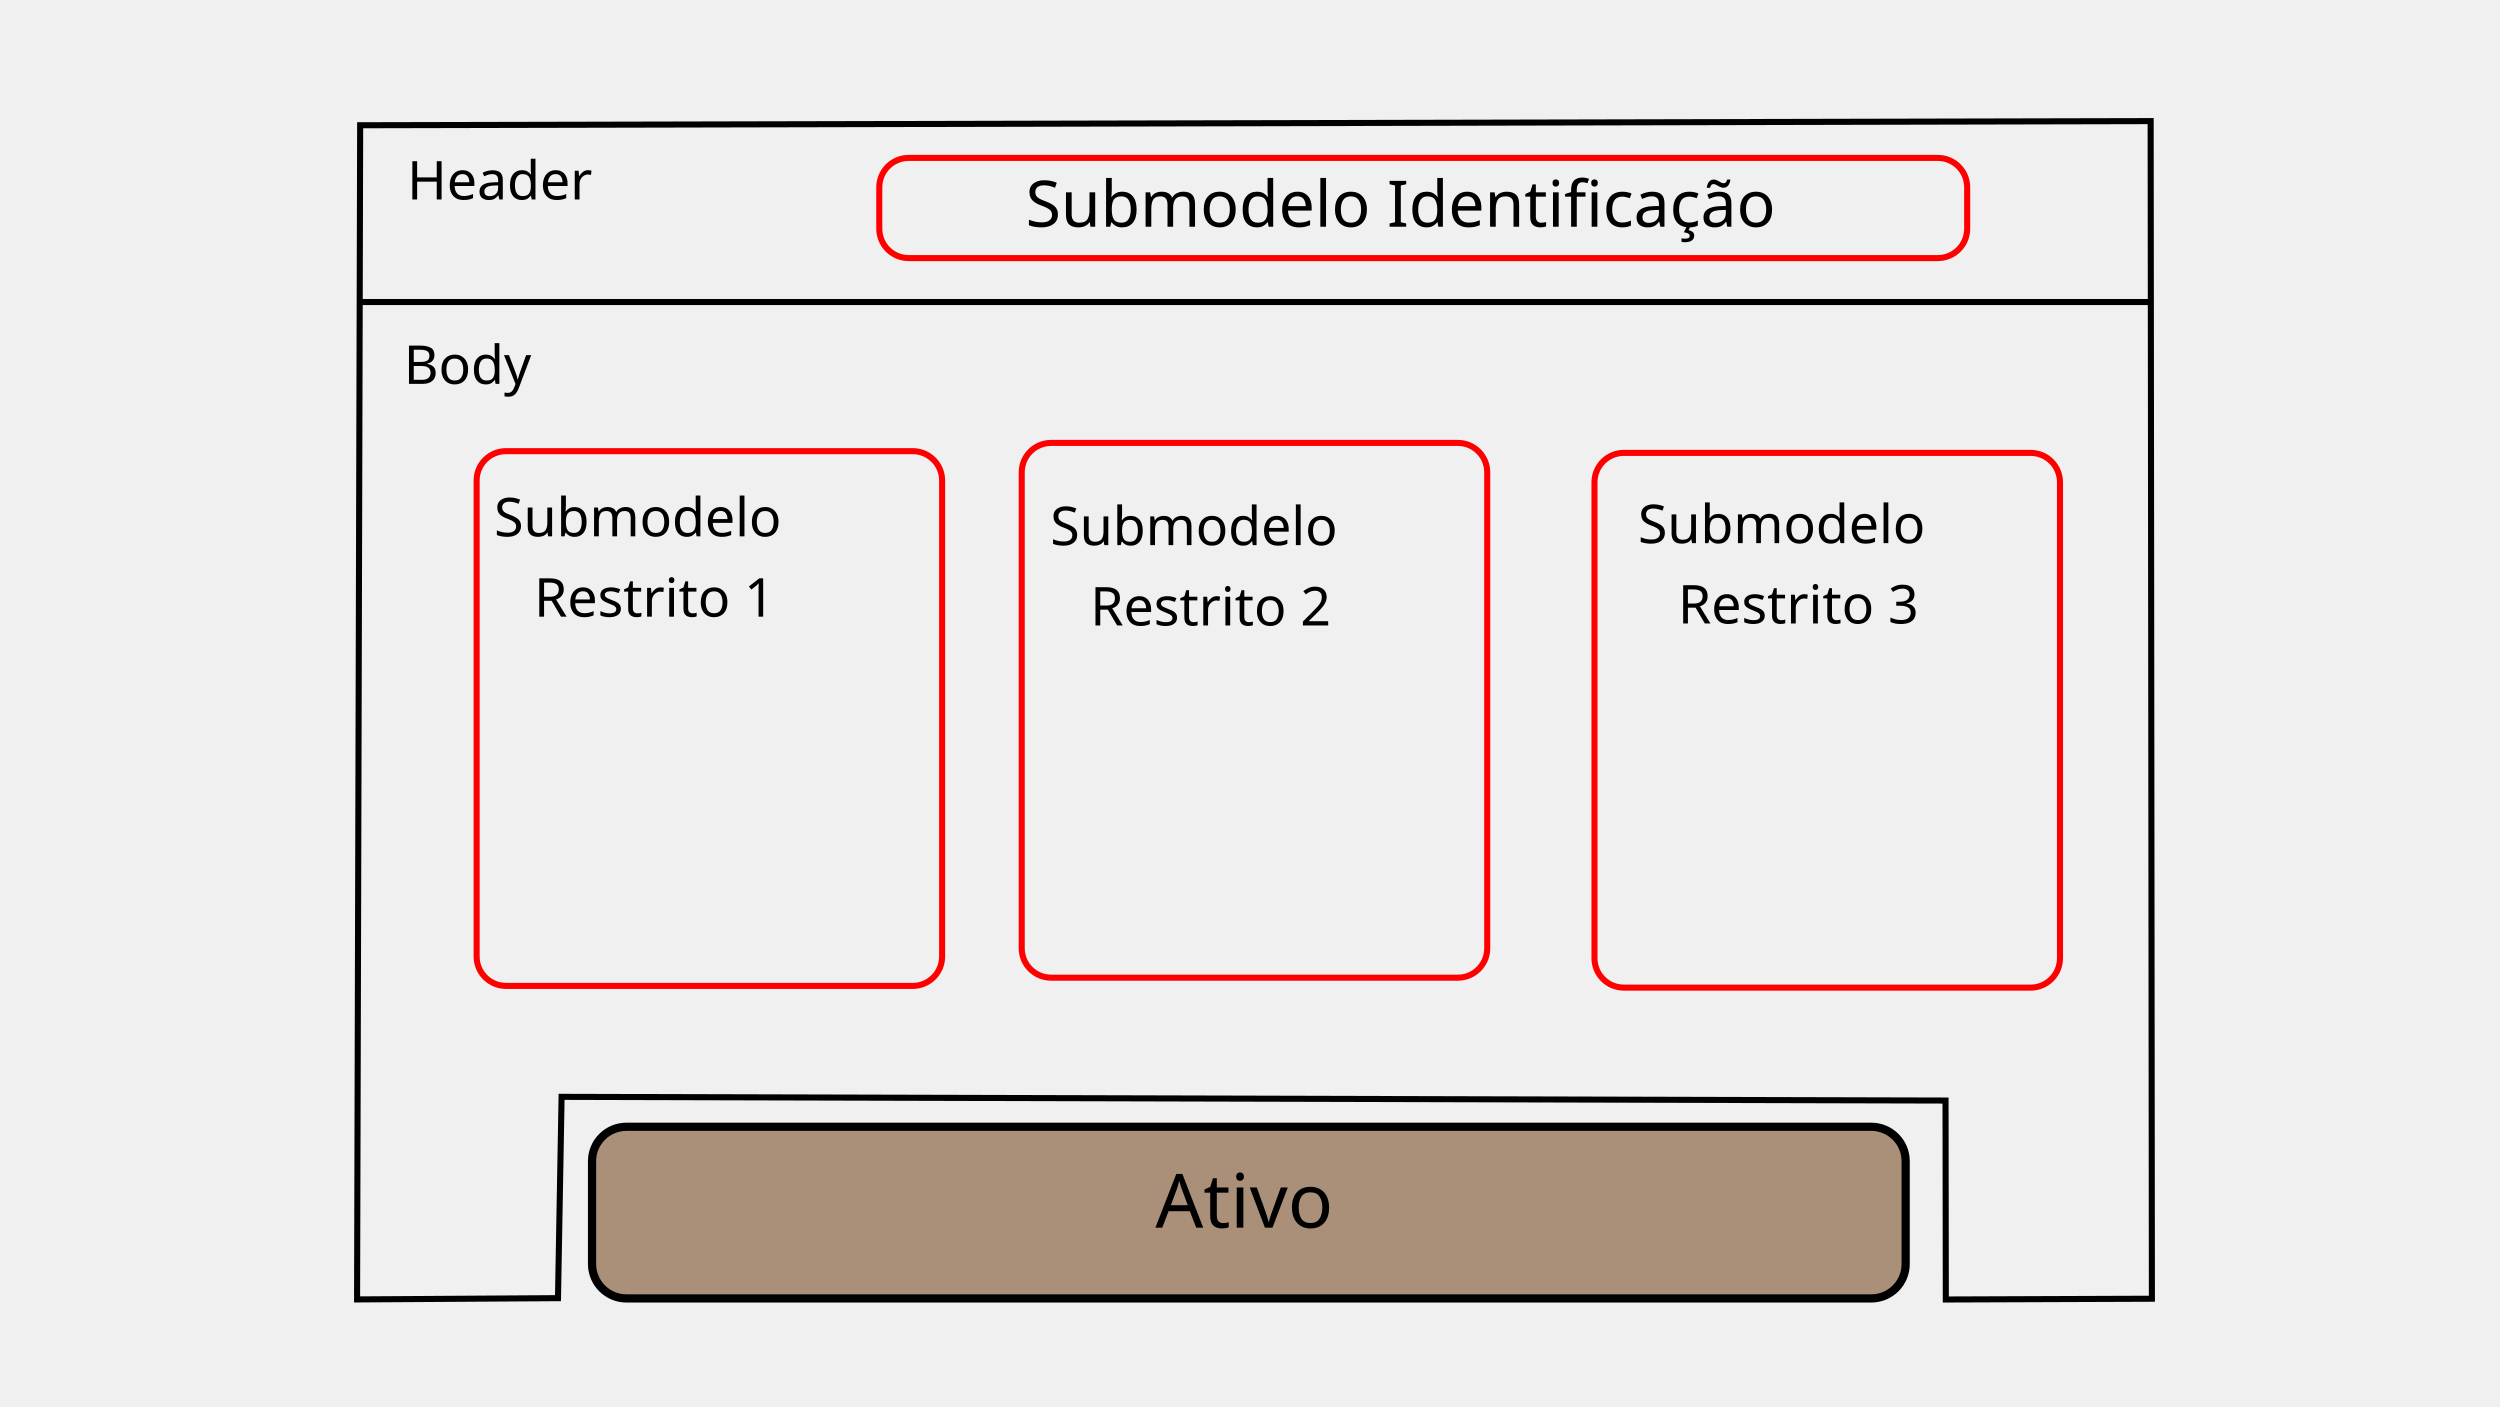
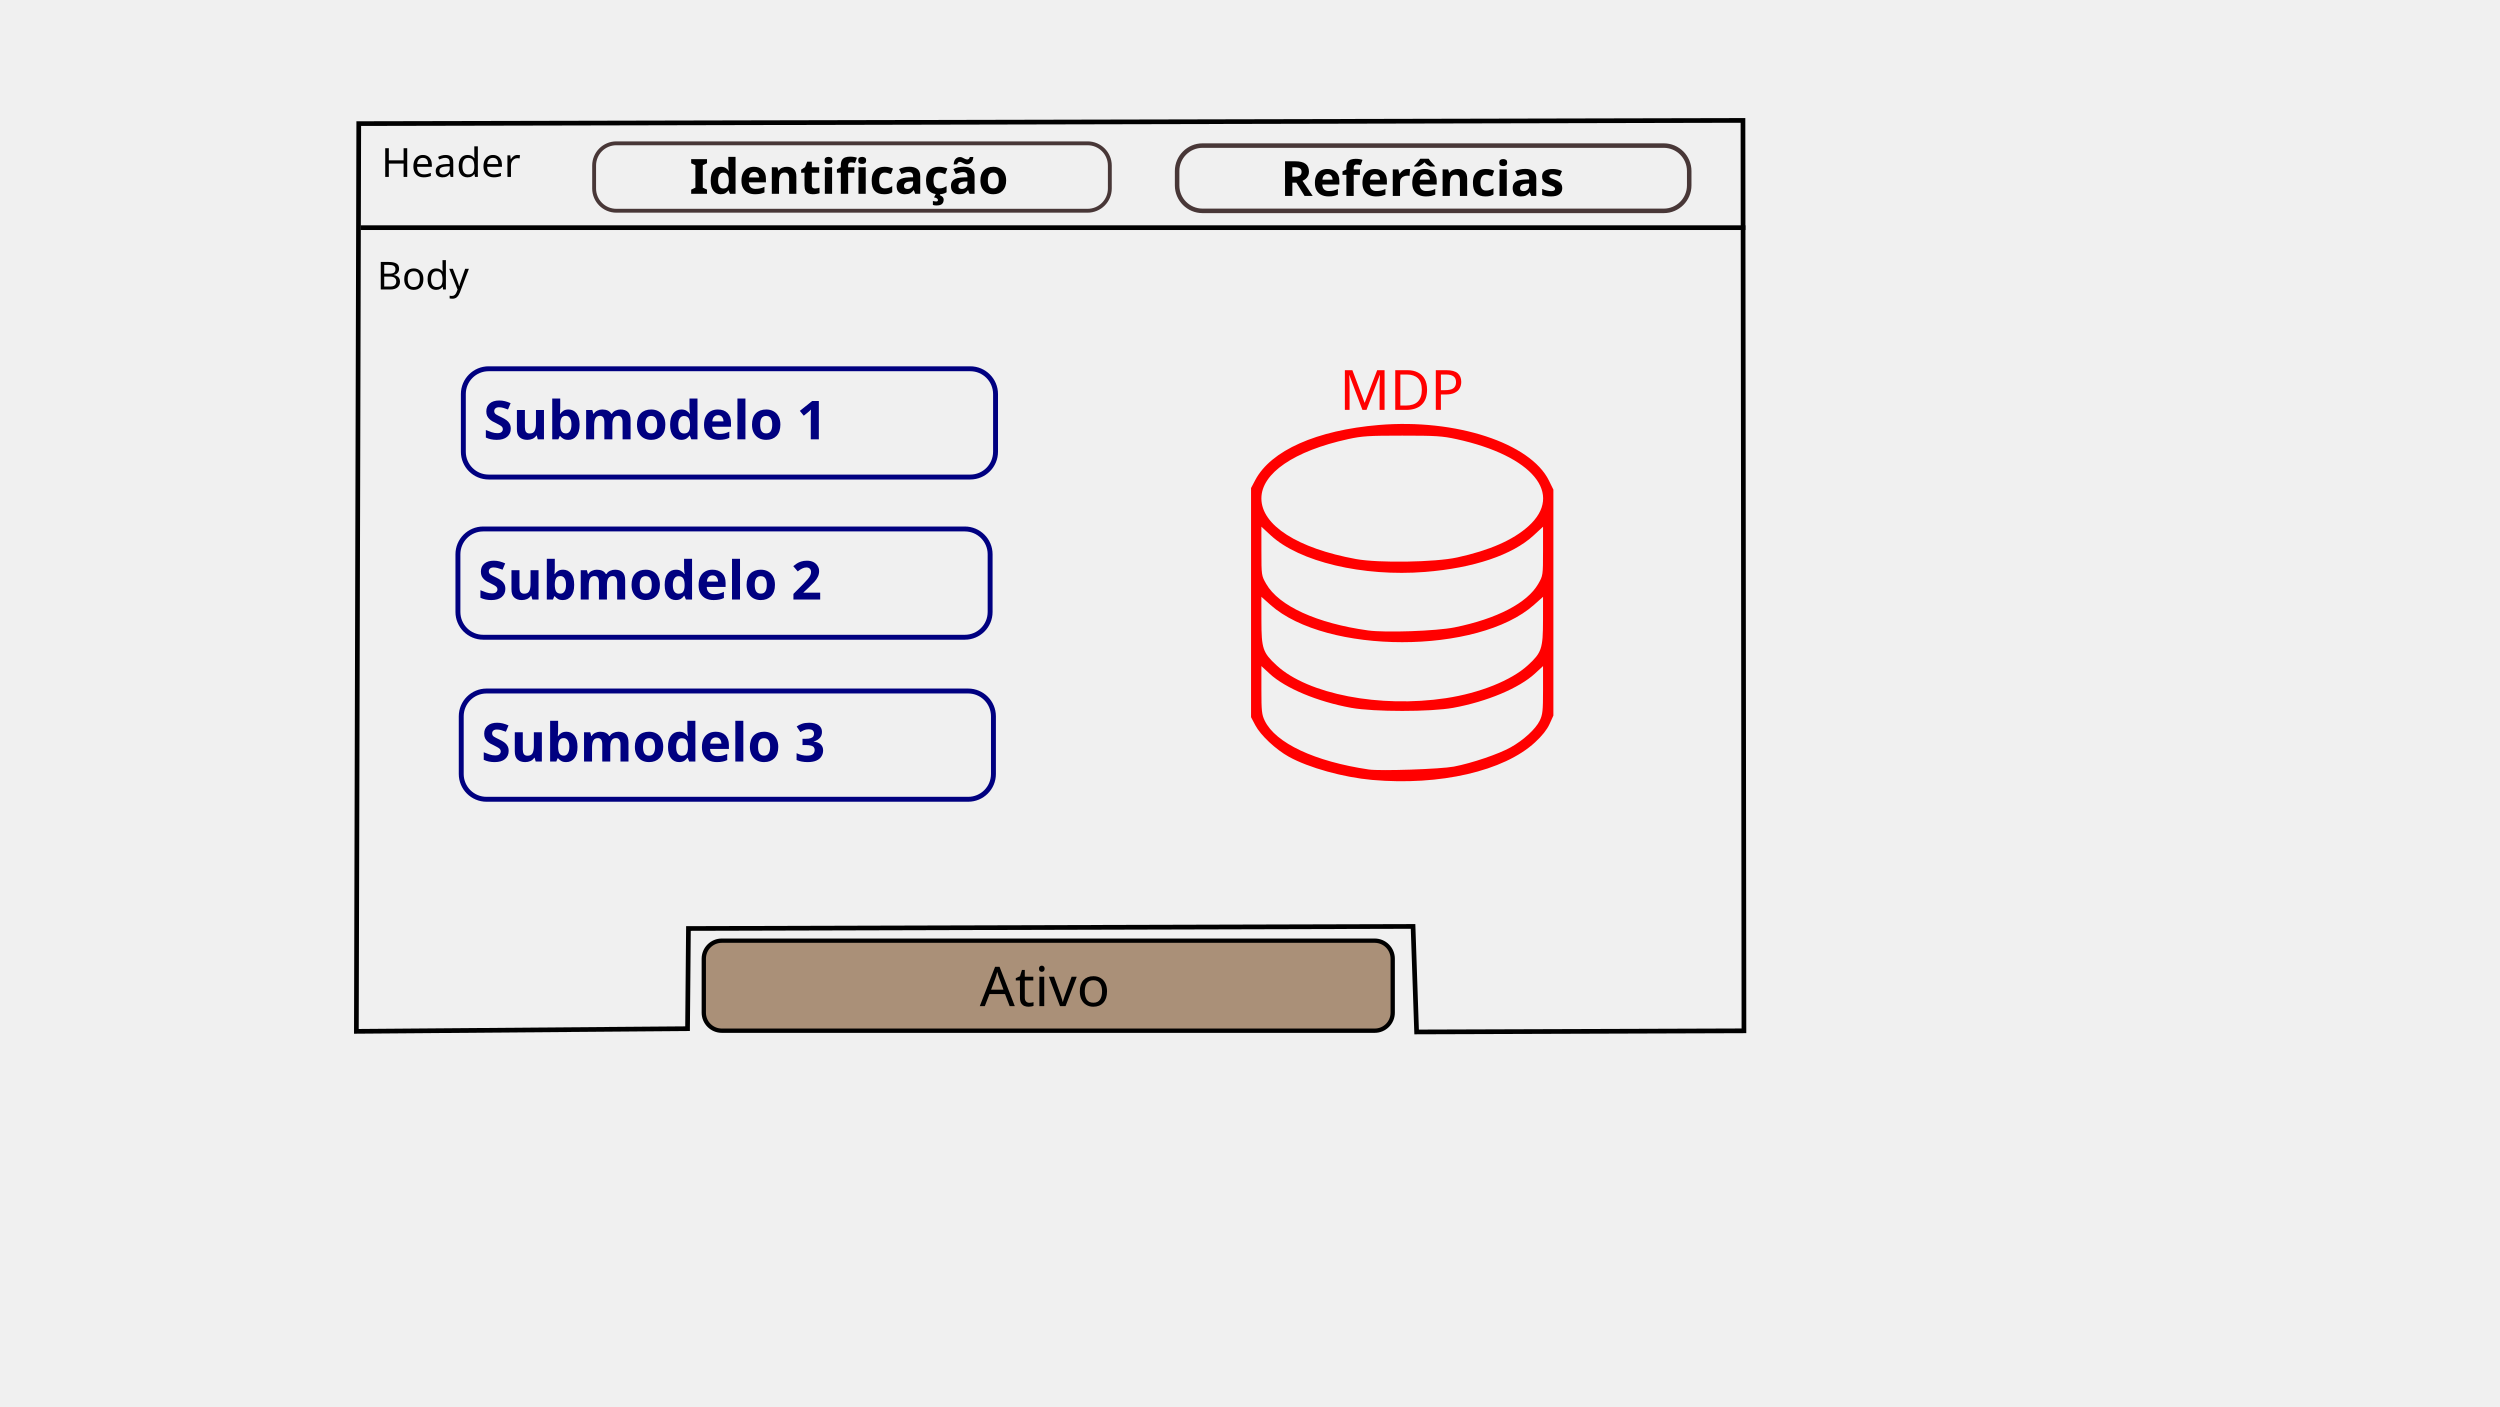
- <svg xmlns="http://www.w3.org/2000/svg" id="svg8" version="1.1" viewBox="0 0 508 285.75" height="1080" width="1920">
+ <svg xmlns="http://www.w3.org/2000/svg" width="1920" height="1080" viewBox="0 0 508 285.75" version="1.1" id="svg8">
  <defs id="defs2">
    </defs>
  <g id="layer1">
-     <g transform="matrix(3.084851,0,0,3.084851,-59.11232,-67.73932)" id="g896">
-       <path style="fill:none;stroke:#000000;stroke-width:0.4;stroke-linecap:butt;stroke-linejoin:miter;stroke-miterlimit:4;stroke-dasharray:none;stroke-opacity:1" d="m 160.826,29.936 0.082,77.57 -13.575,0.051 -0.018,-13.105 -91.161,-0.244 -0.237,13.26 -13.234,0.084 0.203,-77.343 17.908,-0.041 z" id="path886" />
-       <path style="fill:none;stroke:#000000;stroke-width:0.4;stroke-linecap:butt;stroke-linejoin:miter;stroke-miterlimit:4;stroke-dasharray:none;stroke-opacity:1" d="M 42.854,41.853 H 160.839" id="path892" />
+     <g id="g134" transform="translate(-9.482815,1.549283)" />
+     <g transform="translate(-10.95915,-17.48612)" style="fill:none;stroke:#ffffff" id="g1021" />
+     <g id="g1453">
+       <g transform="matrix(2.384858,0,0,2.384858,-29.37573,-46.92484)" id="g896">
+         <path style="fill:none;stroke:#000000;stroke-width:0.4;stroke-linecap:butt;stroke-linejoin:miter;stroke-miterlimit:4;stroke-dasharray:none;stroke-opacity:1" d="m 160.826,29.936 0.082,77.57 -27.889,0.097 -0.303,-8.991 -61.74,0.176 -0.076,8.536 -28.218,0.228 0.203,-77.343 17.908,-0.041 z" id="path886" />
+         <path style="fill:none;stroke:#000000;stroke-width:0.4;stroke-linecap:butt;stroke-linejoin:miter;stroke-miterlimit:4;stroke-dasharray:none;stroke-opacity:1" d="M 43.047,39.074 H 161.031" id="path892" />
+       </g>
+       <text id="text902" y="35.958" x="77.48" style="font-style:normal;font-weight:normal;font-size:8.186px;line-height:1.25;font-family:sans-serif;letter-spacing:0px;word-spacing:0px;fill:#000000;fill-opacity:1;stroke:none;stroke-width:0.614" xml:space="preserve">
+         <tspan id="tspan904" style="font-size:8.186px;stroke-width:0.614" y="35.958" x="77.48">Header</tspan>
+       </text>
+       <text xml:space="preserve" style="font-style:normal;font-weight:normal;font-size:7.843px;line-height:1.25;font-family:sans-serif;letter-spacing:0px;word-spacing:0px;fill:#000000;fill-opacity:1;stroke:none;stroke-width:0.588" x="76.605" y="58.826" id="text902-6">
+         <tspan x="76.605" y="58.826" style="font-size:7.843px;stroke-width:0.588" id="tspan904-1">Body</tspan>
+       </text>
+       <g style="stroke-width:1;stroke-miterlimit:4;stroke-dasharray:none" transform="translate(-117.8977,-40.18462)" id="g968">
+         <text id="text930" y="79.565" x="258.032" style="font-style:normal;font-weight:normal;font-size:9.878px;line-height:1.25;font-family:sans-serif;letter-spacing:0px;word-spacing:0px;fill:#000000;fill-opacity:1;stroke:none;stroke-width:1;stroke-miterlimit:4;stroke-dasharray:none" xml:space="preserve">
+           <tspan style="font-style:normal;font-variant:normal;font-weight:bold;font-stretch:normal;font-size:9.878px;font-family:sans-serif;-inkscape-font-specification:'sans-serif Bold';stroke-width:1;stroke-miterlimit:4;stroke-dasharray:none" y="79.565" x="258.032" id="tspan928">Identificação</tspan>
+         </text>
+         <rect style="fill:none;stroke:#483737;stroke-width:0.787;stroke-linecap:square;stroke-linejoin:bevel;stroke-miterlimit:4;stroke-dasharray:none;paint-order:markers stroke fill" id="rect138" width="104.791" height="13.703" x="238.624" y="69.305" ry="4.523" />
+       </g>
+       <g id="g93" transform="matrix(0.7325615,0,0,0.7325615,55.05385,15.98408)">
+         <rect style="opacity:1;fill:#714216;fill-opacity:0.548;stroke:#000000;stroke-width:1.195;stroke-linecap:round;stroke-linejoin:round;stroke-miterlimit:4;stroke-dasharray:none;stroke-opacity:1;paint-order:fill markers stroke" id="rect1007" width="191.096" height="24.972" x="120.066" y="239.107" ry="5.001" />
+         <text xml:space="preserve" style="font-size:15.236px;line-height:1.25;font-family:sans-serif;letter-spacing:0px;word-spacing:0px;stroke-width:0.816" x="196.621" y="257.273" id="text1011">
+           <tspan id="tspan1009" x="196.621" y="257.273" style="font-size:15.236px;stroke-width:0.816">Ativo</tspan>
+         </text>
+       </g>
+       <g id="g983" transform="translate(-11.63468,-41.16779)">
+         <rect style="fill:none;stroke:#483737;stroke-width:0.918;stroke-linecap:square;stroke-linejoin:bevel;stroke-miterlimit:4;stroke-dasharray:none;paint-order:markers stroke fill" id="rect970" width="104.058" height="13.264" x="250.824" y="70.752" ry="5.172" />
+         <g id="g98-3" transform="translate(-12.54849,3.819473)">
+           <g transform="translate(10.77203,-1.94255)" id="g129">
+             <text id="text930-7" y="79.109" x="273.641" style="font-style:normal;font-weight:normal;font-size:9.878px;line-height:1.25;font-family:sans-serif;letter-spacing:0px;word-spacing:0px;fill:#000000;fill-opacity:1;stroke:none;stroke-width:0.816" xml:space="preserve">
+               <tspan style="font-style:normal;font-variant:normal;font-weight:bold;font-stretch:normal;font-size:9.878px;font-family:sans-serif;-inkscape-font-specification:'sans-serif Bold';stroke-width:0.816" y="79.109" x="273.641" id="tspan928-5">Referências</tspan>
+             </text>
+           </g>
+         </g>
+       </g>
+       <g transform="translate(-10.28758,18.67941)" id="g1021-3-2" style="fill:none;stroke:#000080">
+         <text id="text930-9-6-6" y="103.147" x="157.633" style="font-style:normal;font-variant:normal;font-weight:bold;font-stretch:normal;font-size:13.059px;line-height:1.25;font-family:sans-serif;-inkscape-font-specification:'sans-serif Bold';text-align:center;letter-spacing:0px;word-spacing:0px;text-anchor:middle;fill:#000080;fill-opacity:1;stroke:none;stroke-width:0.816" xml:space="preserve">
+           <tspan style="font-style:normal;font-variant:normal;font-weight:bold;font-stretch:normal;font-size:10.883px;font-family:sans-serif;-inkscape-font-specification:'sans-serif Bold';text-align:center;text-anchor:middle;fill:#000080;stroke:none;stroke-width:0.816" y="103.147" x="157.633" id="tspan991-0-1">Submodelo 2</tspan>
+         </text>
+         <rect ry="5.14" y="88.807" x="103.337" height="22.002" width="108.144" id="rect985-6-8" style="fill:none;stroke:#000080;stroke-width:1;stroke-linecap:square;stroke-linejoin:bevel;stroke-miterlimit:4;stroke-dasharray:none;paint-order:markers stroke fill" />
+       </g>
+       <g id="g1972" transform="matrix(1.654661,0,0,1.654661,47.44816,-32.76318)" style="fill:#ff0000">
+         <text id="text163" y="70.136" x="135.826" style="font-size:6.822px;line-height:1.25;font-family:sans-serif;letter-spacing:0px;word-spacing:0px;fill:#ff0000;stroke-width:0.265" xml:space="preserve">
+           <tspan style="font-style:normal;font-variant:normal;font-weight:normal;font-stretch:normal;font-size:6.822px;font-family:sans-serif;-inkscape-font-specification:sans-serif;fill:#ff0000;stroke-width:0.265" y="70.136" x="135.826" id="tspan161">MDP</tspan>
+         </text>
+         <path id="path1967" d="m 139.843,115.581 c -3.547,-0.315 -7.807,-1.499 -10.241,-2.847 -1.612,-0.893 -3.47,-2.637 -4.12,-3.868 l -0.523,-0.992 V 93.804 79.734 l 0.516,-0.977 c 1.919,-3.631 7.52,-6.124 15.202,-6.768 9.407,-0.788 18.601,2.219 20.862,6.824 l 0.548,1.116 v 13.874 13.874 l -0.467,1.033 c -0.312,0.691 -0.903,1.437 -1.785,2.253 -3.815,3.532 -11.699,5.352 -19.993,4.617 z m 10.031,-1.64 c 2.211,-0.425 5.483,-1.534 6.958,-2.358 1.592,-0.89 3.081,-2.257 3.579,-3.286 0.356,-0.735 0.406,-1.202 0.406,-3.769 v -2.93 l -0.983,0.909 c -1.95,1.802 -5.911,3.464 -10.058,4.22 -2.772,0.505 -9.735,0.505 -12.506,0 -4.154,-0.757 -8.09,-2.402 -10.021,-4.186 l -1.019,-0.942 v 2.93 c 0,2.568 0.05,3.034 0.406,3.769 1.338,2.764 6.142,5.019 12.784,6 1.399,0.207 8.846,-0.047 10.455,-0.356 z m -0.975,-8.404 c 4.151,-0.628 8.024,-2.182 10.044,-4.03 1.701,-1.556 1.865,-2.04 1.87,-5.519 l 0.004,-2.898 -1.11,0.989 c -6.86,6.114 -25.509,6.114 -32.369,0 l -1.11,-0.989 0.004,2.898 c 0.005,3.481 0.166,3.955 1.882,5.536 3.831,3.529 12.683,5.239 20.783,4.013 z m 1.062,-8.693 c 5.186,-1.052 8.922,-2.995 10.266,-5.338 0.582,-1.015 0.587,-1.048 0.589,-4.024 l 0.002,-3.001 -1.149,1.063 c -2.608,2.414 -7.367,4.017 -13.346,4.493 -7.626,0.608 -15.437,-1.245 -18.945,-4.493 l -1.149,-1.063 0.002,3.001 c 0.002,2.976 0.007,3.01 0.589,4.024 1.554,2.71 6.206,4.836 12.502,5.714 2.134,0.298 8.411,0.075 10.639,-0.376 z m 0.304,-8.584 c 3.972,-0.867 6.856,-2.13 8.75,-3.833 4.401,-3.957 0.533,-8.651 -8.811,-10.694 -1.75,-0.383 -2.558,-0.435 -6.681,-0.435 -4.101,0 -4.935,0.054 -6.644,0.428 -6.64,1.455 -10.65,4.195 -10.65,7.279 0,3.295 4.435,6.137 11.627,7.45 2.771,0.506 9.692,0.397 12.409,-0.196 z" style="fill:#ff0000;stroke-width:0.195" />
+       </g>
+       <g style="fill:none;stroke:#000080" id="g1021-3-2-9" transform="translate(-9.185479,-13.87456)">
+         <text xml:space="preserve" style="font-style:normal;font-variant:normal;font-weight:bold;font-stretch:normal;font-size:13.059px;line-height:1.25;font-family:sans-serif;-inkscape-font-specification:'sans-serif Bold';text-align:center;letter-spacing:0px;word-spacing:0px;text-anchor:middle;fill:#000080;fill-opacity:1;stroke:none;stroke-width:0.816" x="157.633" y="103.147" id="text930-9-6-6-2">
+           <tspan id="tspan991-0-1-2" x="157.633" y="103.147" style="font-style:normal;font-variant:normal;font-weight:bold;font-stretch:normal;font-size:10.883px;font-family:sans-serif;-inkscape-font-specification:'sans-serif Bold';text-align:center;text-anchor:middle;fill:#000080;stroke:none;stroke-width:0.816">Submodelo 1</tspan>
+         </text>
+         <rect style="fill:none;stroke:#000080;stroke-width:1;stroke-linecap:square;stroke-linejoin:bevel;stroke-miterlimit:4;stroke-dasharray:none;paint-order:markers stroke fill" id="rect985-6-8-8" width="108.144" height="22.002" x="103.337" y="88.807" ry="5.14" />
+       </g>
+       <g transform="translate(-9.613633,51.60602)" id="g1021-3-2-9-9" style="fill:none;stroke:#000080">
+         <text id="text930-9-6-6-2-7" y="103.147" x="157.633" style="font-style:normal;font-variant:normal;font-weight:bold;font-stretch:normal;font-size:13.059px;line-height:1.25;font-family:sans-serif;-inkscape-font-specification:'sans-serif Bold';text-align:center;letter-spacing:0px;word-spacing:0px;text-anchor:middle;fill:#000080;fill-opacity:1;stroke:none;stroke-width:0.816" xml:space="preserve">
+           <tspan style="font-style:normal;font-variant:normal;font-weight:bold;font-stretch:normal;font-size:10.883px;font-family:sans-serif;-inkscape-font-specification:'sans-serif Bold';text-align:center;text-anchor:middle;fill:#000080;stroke:none;stroke-width:0.816" y="103.147" x="157.633" id="tspan991-0-1-2-3">Submodelo 3</tspan>
+         </text>
+         <rect ry="5.14" y="88.807" x="103.337" height="22.002" width="108.144" id="rect985-6-8-8-6" style="fill:none;stroke:#000080;stroke-width:1;stroke-linecap:square;stroke-linejoin:bevel;stroke-miterlimit:4;stroke-dasharray:none;paint-order:markers stroke fill" />
+       </g>
    </g>
-     <text id="text902" y="40.535" x="82.732" style="font-style:normal;font-weight:normal;font-size:10.883px;line-height:1.25;font-family:sans-serif;letter-spacing:0px;word-spacing:0px;fill:#000000;fill-opacity:1;stroke:none;stroke-width:0.816" xml:space="preserve">
-       <tspan id="tspan904" style="font-size:10.883px;stroke-width:0.816" y="40.535" x="82.732">Header</tspan>
-     </text>
-     <text xml:space="preserve" style="font-style:normal;font-weight:normal;font-size:10.883px;line-height:1.25;font-family:sans-serif;letter-spacing:0px;word-spacing:0px;fill:#000000;fill-opacity:1;stroke:none;stroke-width:0.816" x="82.044" y="78.007" id="text902-6">
-       <tspan x="82.044" y="78.007" style="font-size:10.883px;stroke-width:0.816" id="tspan904-1">Body</tspan>
-     </text>
-     <rect ry="5.964" y="32.089" x="178.67" height="20.351" width="221.06" id="rect926" style="fill:none;stroke:#ff0000;stroke-width:1.234;stroke-linecap:round;stroke-linejoin:round;stroke-miterlimit:4;stroke-dasharray:none;paint-order:fill markers stroke" />
-     <text id="text930" y="46.077" x="208.406" style="font-style:normal;font-weight:normal;font-size:13.059px;line-height:1.25;font-family:sans-serif;letter-spacing:0px;word-spacing:0px;fill:#000000;fill-opacity:1;stroke:none;stroke-width:0.816" xml:space="preserve">
-       <tspan style="font-size:13.059px;stroke-width:0.816" y="46.077" x="208.406" id="tspan928">Submodelo Identificação</tspan>
-     </text>
-     <rect ry="5.964" y="91.673" x="96.85" height="108.66" width="94.589" id="rect963" style="fill:none;stroke:#ff0000;stroke-width:1.234;stroke-linecap:round;stroke-linejoin:round;stroke-miterlimit:4;stroke-dasharray:none;paint-order:fill markers stroke" />
-     <rect style="fill:none;stroke:#ff0000;stroke-width:1.234;stroke-linecap:round;stroke-linejoin:round;stroke-miterlimit:4;stroke-dasharray:none;paint-order:fill markers stroke" id="rect969" width="94.589" height="108.66" x="207.615" y="90.003" ry="5.964" />
-     <rect ry="5.964" y="92.024" x="324" height="108.66" width="94.589" id="rect971" style="fill:none;stroke:#ff0000;stroke-width:1.234;stroke-linecap:round;stroke-linejoin:round;stroke-miterlimit:4;stroke-dasharray:none;paint-order:fill markers stroke" />
-     <text xml:space="preserve" style="font-style:normal;font-weight:normal;font-size:13.059px;line-height:1.25;font-family:sans-serif;text-align:center;letter-spacing:0px;word-spacing:0px;text-anchor:middle;fill:#000000;fill-opacity:1;stroke:none;stroke-width:0.816" x="141.471" y="108.981" id="text930-9">
-       <tspan id="tspan928-4" x="141.471" y="108.981" style="font-size:10.883px;text-align:center;text-anchor:middle;stroke-width:0.816">Submodelo</tspan>
-       <tspan id="tspan991" x="141.471" y="125.305" style="font-size:10.883px;text-align:center;text-anchor:middle;stroke-width:0.816">Restrito 1</tspan>
-     </text>
-     <text id="text999" y="110.775" x="254.488" style="font-style:normal;font-weight:normal;font-size:13.059px;line-height:1.25;font-family:sans-serif;text-align:center;letter-spacing:0px;word-spacing:0px;text-anchor:middle;fill:#000000;fill-opacity:1;stroke:none;stroke-width:0.816" xml:space="preserve">
-       <tspan style="font-size:10.883px;text-align:center;text-anchor:middle;stroke-width:0.816" y="110.775" x="254.488" id="tspan995">Submodelo</tspan>
-       <tspan style="font-size:10.883px;text-align:center;text-anchor:middle;stroke-width:0.816" y="127.099" x="254.488" id="tspan997">Restrito 2</tspan>
-     </text>
-     <text xml:space="preserve" style="font-style:normal;font-weight:normal;font-size:13.059px;line-height:1.25;font-family:sans-serif;text-align:center;letter-spacing:0px;word-spacing:0px;text-anchor:middle;fill:#000000;fill-opacity:1;stroke:none;stroke-width:0.816" x="373.904" y="110.367" id="text1005">
-       <tspan id="tspan1001" x="373.904" y="110.367" style="font-size:10.883px;text-align:center;text-anchor:middle;stroke-width:0.816">Submodelo</tspan>
-       <tspan id="tspan1003" x="373.904" y="126.691" style="font-size:10.883px;text-align:center;text-anchor:middle;stroke-width:0.816">Restrito 3</tspan>
-     </text>
-     <rect ry="6.985" y="228.961" x="120.303" height="34.881" width="266.928" id="rect1007" style="opacity:1;fill:#714216;fill-opacity:0.548;stroke:#000000;stroke-width:1.669;stroke-linecap:round;stroke-linejoin:round;stroke-miterlimit:4;stroke-dasharray:none;stroke-opacity:1;paint-order:fill markers stroke" />
-     <text id="text1011" y="249.469" x="234.774" style="font-size:15.236px;line-height:1.25;font-family:sans-serif;letter-spacing:0px;word-spacing:0px;stroke-width:0.816" xml:space="preserve">
-       <tspan style="font-size:15.236px;stroke-width:0.816" y="249.469" x="234.774" id="tspan1009">Ativo</tspan>
-     </text>
  </g>
</svg>
